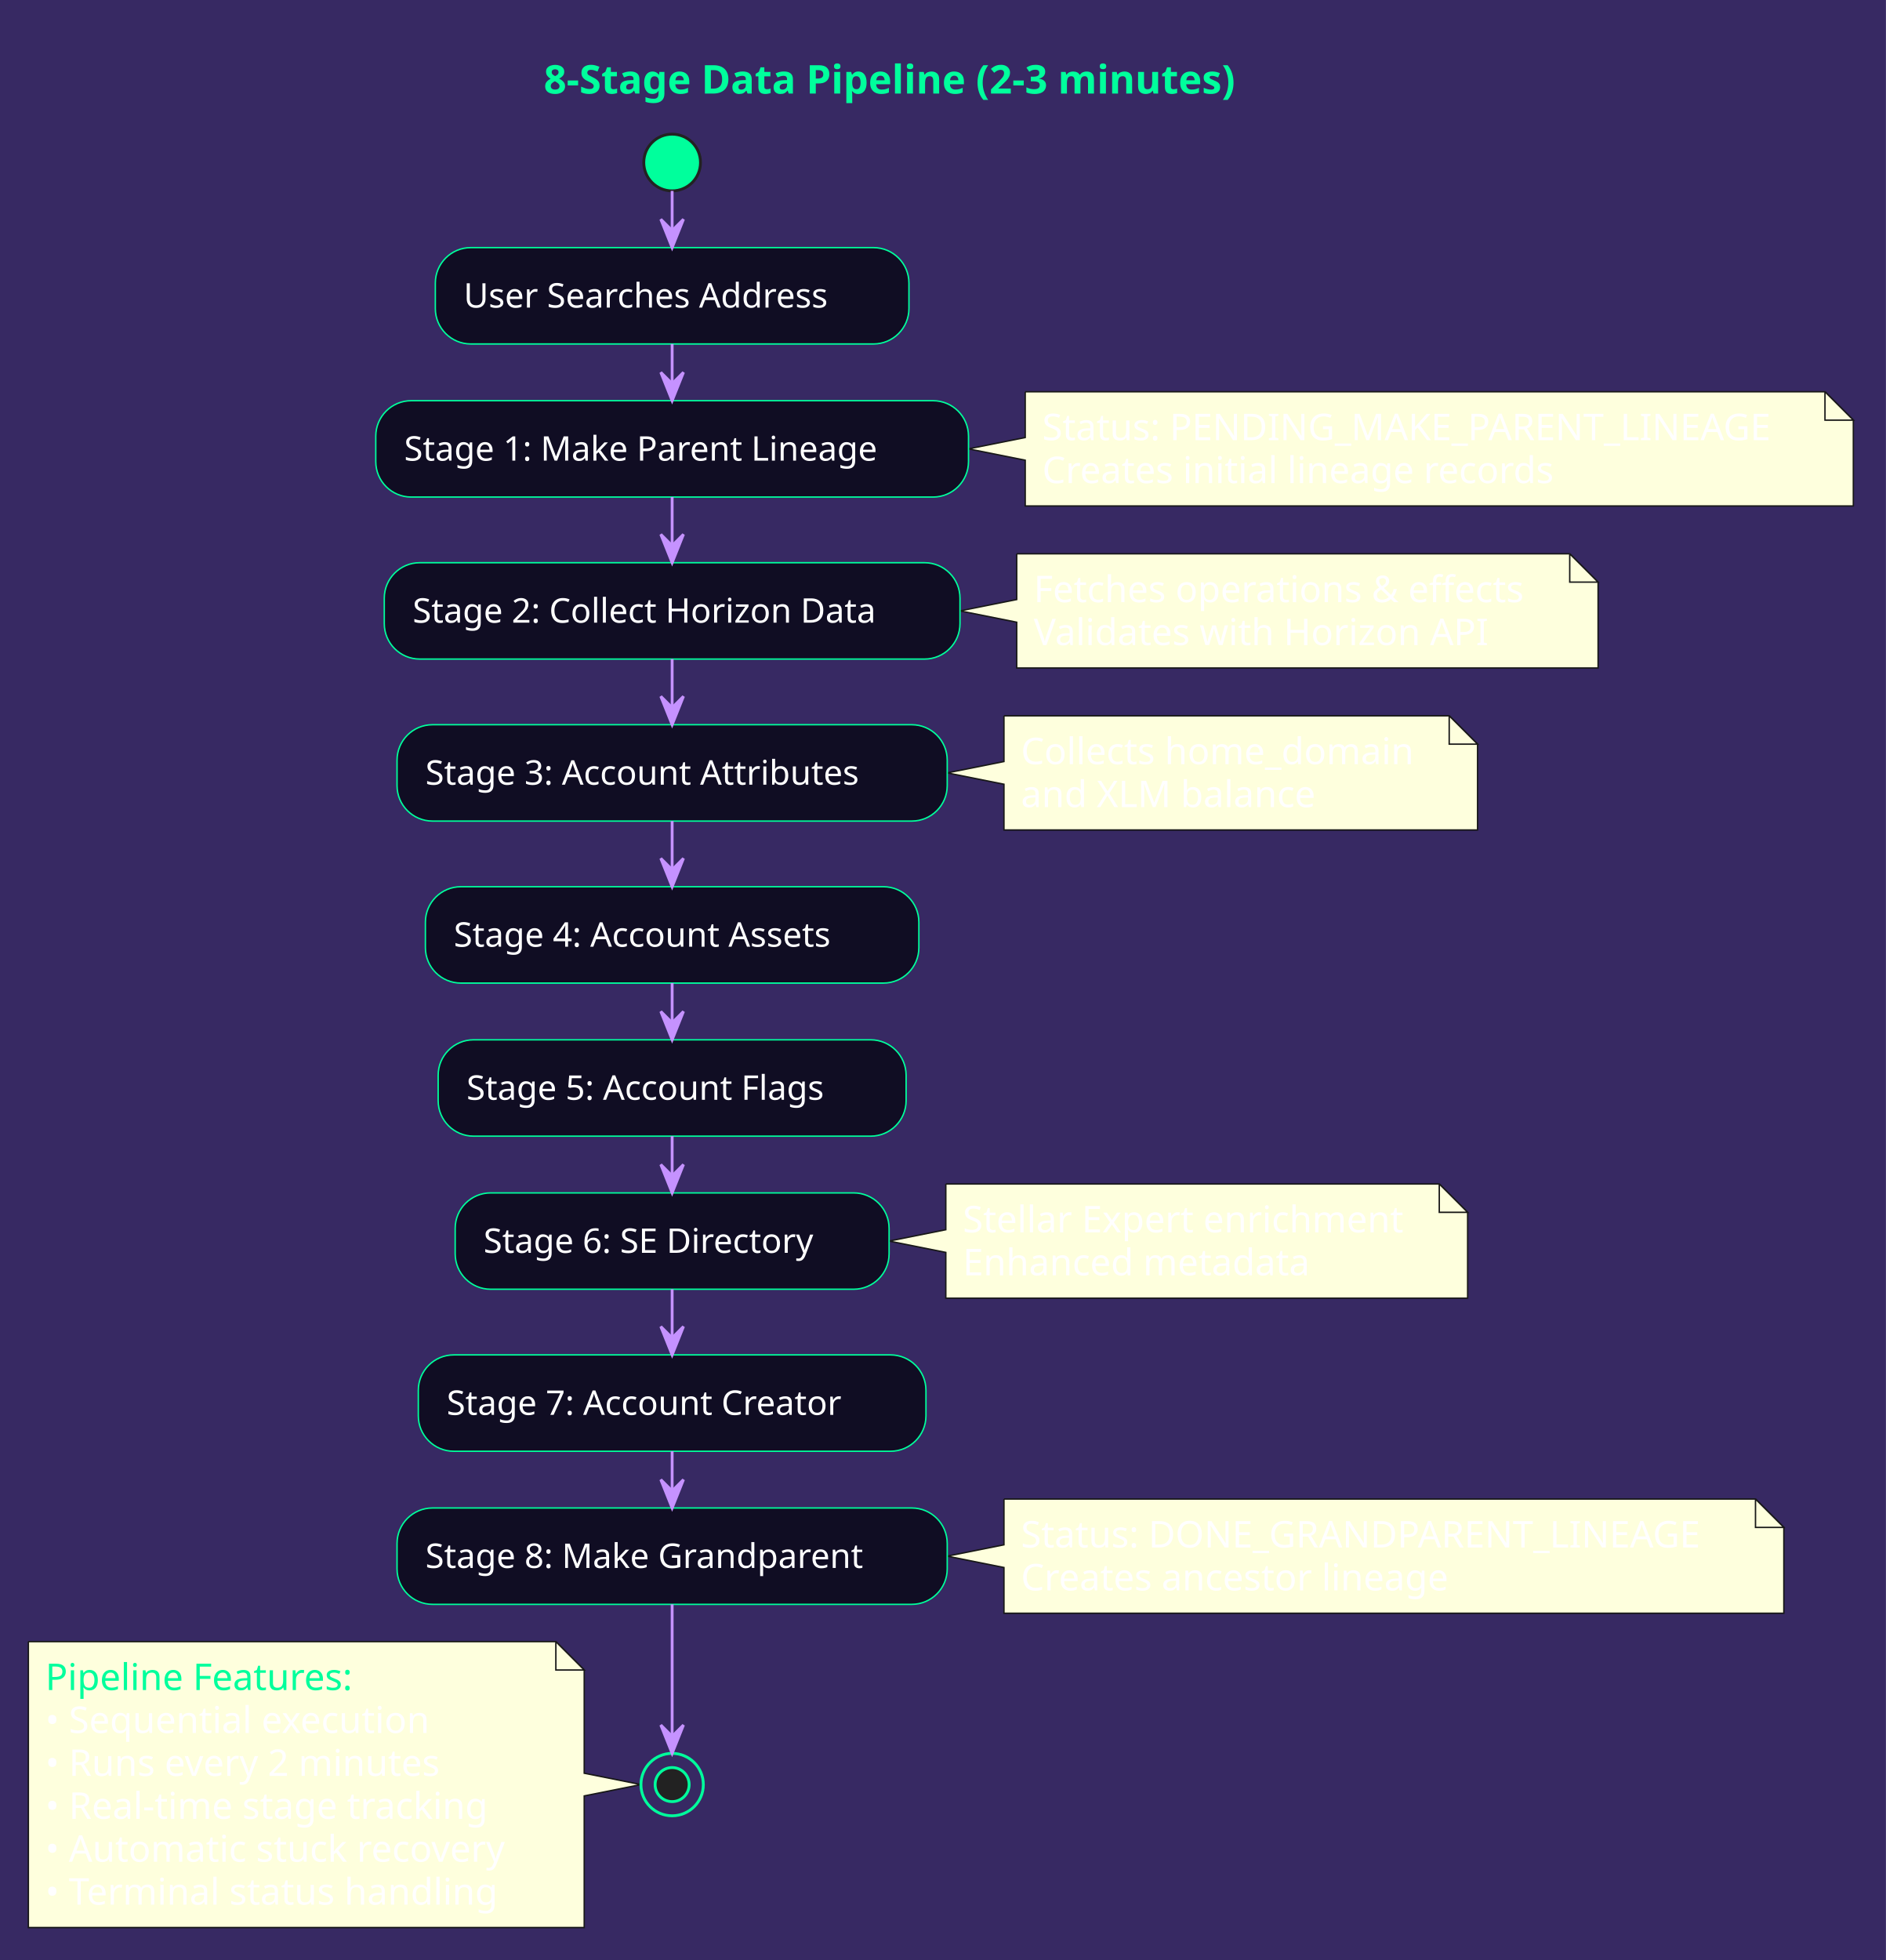
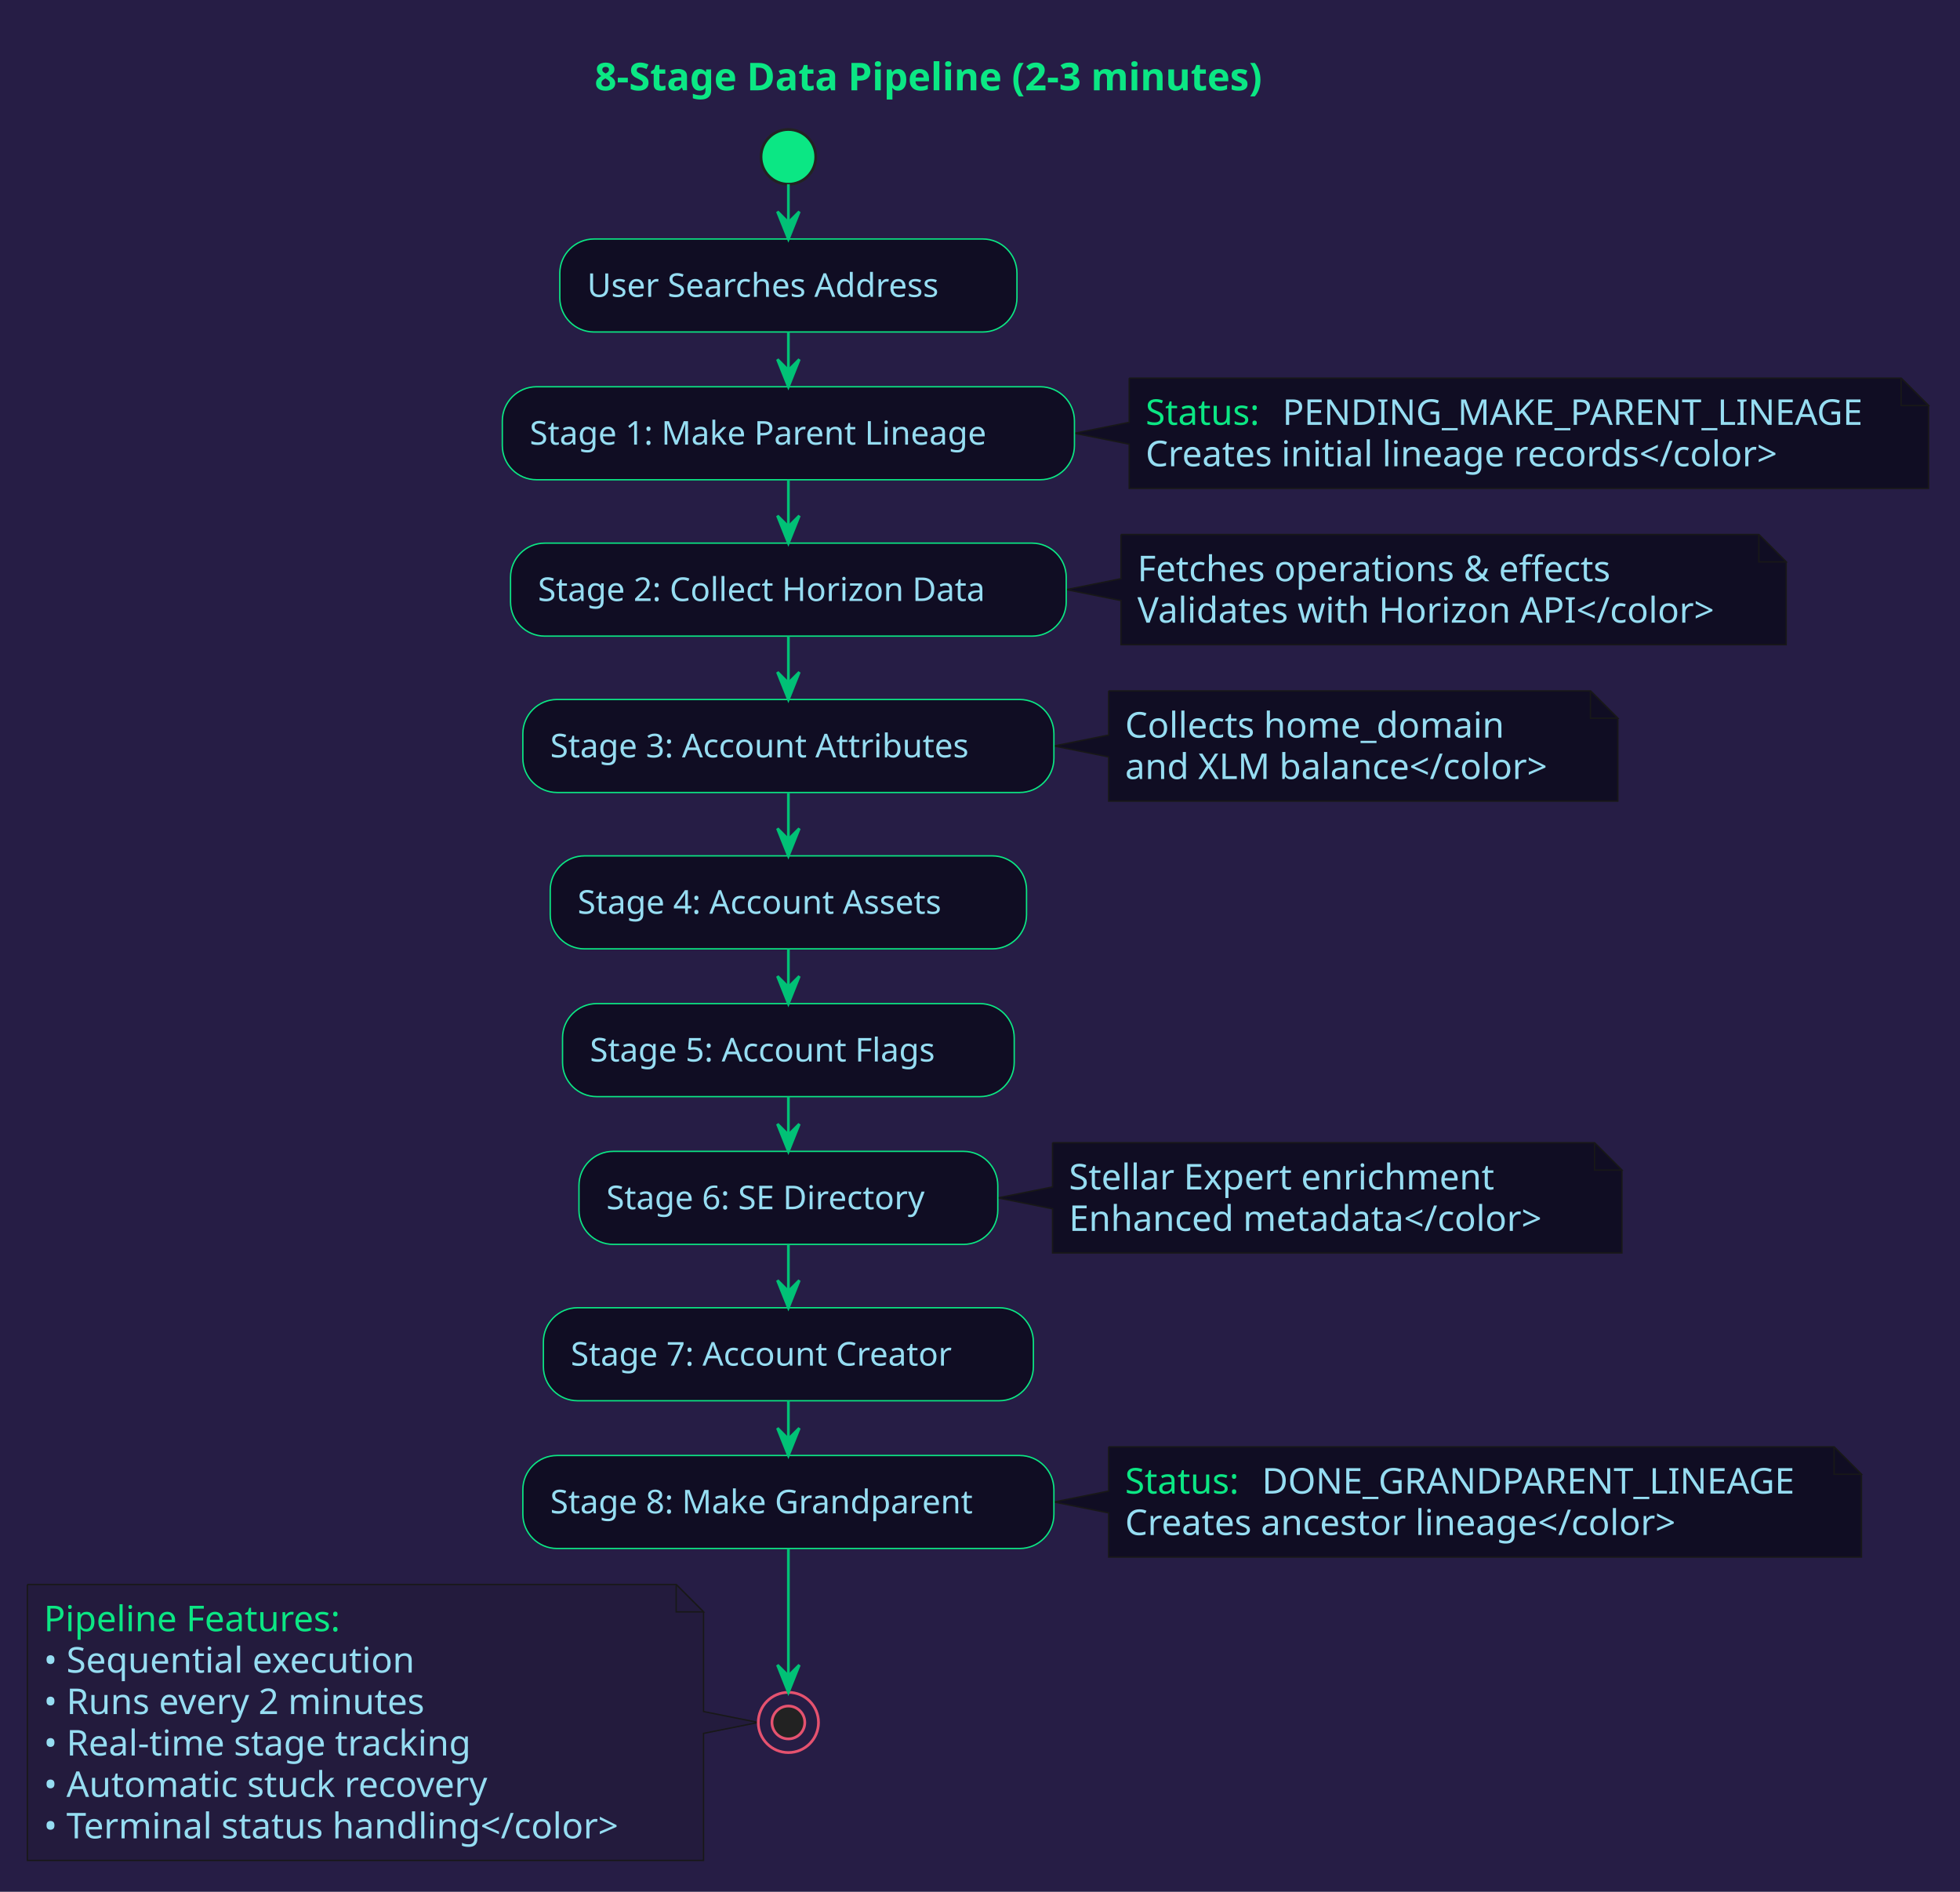
- <svg xmlns="http://www.w3.org/2000/svg" contentStyleType="text/css" height="691px" preserveAspectRatio="none" style="width:665px;height:691px;background:#372963;" version="1.1" viewBox="0 0 665 691" width="665px" zoomAndPan="magnify">
+ <svg xmlns="http://www.w3.org/2000/svg" contentStyleType="text/css" height="691px" preserveAspectRatio="none" style="width:716px;height:691px;background:#261D45;" version="1.1" viewBox="0 0 716 691" width="716px" zoomAndPan="magnify">
  <defs />
  <g>
-     <rect fill="#372963" height="691" style="stroke:none;stroke-width:1.0;" width="665" x="0" y="0" />
-     <text fill="#00FF9C" font-family="sans-serif" font-size="14" font-weight="bold" lengthAdjust="spacing" textLength="279" x="191.75" y="32.995">8-Stage Data Pipeline (2-3 minutes)</text>
-     <ellipse cx="237" cy="57.297" fill="#00FF9C" rx="10" ry="10" style="stroke:#222222;stroke-width:1.0;" />
-     <rect fill="#100D23" height="33.969" rx="12.5" ry="12.5" style="stroke:#00FF9C;stroke-width:0.5;" width="167" x="153.5" y="87.297" />
-     <text fill="#FFFFFF" font-family="sans-serif" font-size="12" lengthAdjust="spacing" textLength="147" x="163.5" y="108.436">User Searches Address</text>
-     <path d="M361.5,138.117 L361.5,154.25 L341.5,158.25 L361.5,162.25 L361.5,178.383 A0,0 0 0 0 361.5,178.383 L653.5,178.383 A0,0 0 0 0 653.5,178.383 L653.5,148.117 L643.5,138.117 L361.5,138.117 A0,0 0 0 0 361.5,138.117 " fill="#FEFFDD" style="stroke:#181818;stroke-width:0.5;" />
-     <path d="M643.5,138.117 L643.5,148.117 L653.5,148.117 L643.5,138.117 " fill="#FEFFDD" style="stroke:#181818;stroke-width:0.5;" />
-     <text fill="#FFFFFF" font-family="sans-serif" font-size="13" lengthAdjust="spacing" textLength="271" x="367.5" y="155.184">Status: PENDING_MAKE_PARENT_LINEAGE</text>
-     <text fill="#FFFFFF" font-family="sans-serif" font-size="13" lengthAdjust="spacing" textLength="189" x="367.5" y="170.317">Creates initial lineage records</text>
-     <rect fill="#100D23" height="33.969" rx="12.5" ry="12.5" style="stroke:#00FF9C;stroke-width:0.5;" width="209" x="132.5" y="141.266" />
-     <text fill="#FFFFFF" font-family="sans-serif" font-size="12" lengthAdjust="spacing" textLength="189" x="142.5" y="162.404">Stage 1: Make Parent Lineage</text>
-     <path d="M358.5,195.234 L358.5,211.367 L338.5,215.367 L358.5,219.367 L358.5,235.5 A0,0 0 0 0 358.5,235.5 L563.5,235.5 A0,0 0 0 0 563.5,235.5 L563.5,205.234 L553.5,195.234 L358.5,195.234 A0,0 0 0 0 358.5,195.234 " fill="#FEFFDD" style="stroke:#181818;stroke-width:0.5;" />
-     <path d="M553.5,195.234 L553.5,205.234 L563.5,205.234 L553.5,195.234 " fill="#FEFFDD" style="stroke:#181818;stroke-width:0.5;" />
-     <text fill="#FFFFFF" font-family="sans-serif" font-size="13" lengthAdjust="spacing" textLength="184" x="364.5" y="212.301">Fetches operations &amp; effects</text>
-     <text fill="#FFFFFF" font-family="sans-serif" font-size="13" lengthAdjust="spacing" textLength="165" x="364.5" y="227.434">Validates with Horizon API</text>
-     <rect fill="#100D23" height="33.969" rx="12.5" ry="12.5" style="stroke:#00FF9C;stroke-width:0.5;" width="203" x="135.5" y="198.383" />
-     <text fill="#FFFFFF" font-family="sans-serif" font-size="12" lengthAdjust="spacing" textLength="183" x="145.5" y="219.522">Stage 2: Collect Horizon Data</text>
-     <path d="M354,252.352 L354,268.484 L334,272.484 L354,276.484 L354,292.617 A0,0 0 0 0 354,292.617 L521,292.617 A0,0 0 0 0 521,292.617 L521,262.352 L511,252.352 L354,252.352 A0,0 0 0 0 354,252.352 " fill="#FEFFDD" style="stroke:#181818;stroke-width:0.5;" />
-     <path d="M511,252.352 L511,262.352 L521,262.352 L511,252.352 " fill="#FEFFDD" style="stroke:#181818;stroke-width:0.5;" />
-     <text fill="#FFFFFF" font-family="sans-serif" font-size="13" lengthAdjust="spacing" textLength="146" x="360" y="269.418">Collects home_domain</text>
-     <text fill="#FFFFFF" font-family="sans-serif" font-size="13" lengthAdjust="spacing" textLength="108" x="360" y="284.551">and XLM balance</text>
-     <rect fill="#100D23" height="33.969" rx="12.5" ry="12.5" style="stroke:#00FF9C;stroke-width:0.5;" width="194" x="140" y="255.5" />
-     <text fill="#FFFFFF" font-family="sans-serif" font-size="12" lengthAdjust="spacing" textLength="174" x="150" y="276.639">Stage 3: Account Attributes</text>
-     <rect fill="#100D23" height="33.969" rx="12.5" ry="12.5" style="stroke:#00FF9C;stroke-width:0.5;" width="174" x="150" y="312.617" />
-     <text fill="#FFFFFF" font-family="sans-serif" font-size="12" lengthAdjust="spacing" textLength="154" x="160" y="333.756">Stage 4: Account Assets</text>
-     <rect fill="#100D23" height="33.969" rx="12.5" ry="12.5" style="stroke:#00FF9C;stroke-width:0.5;" width="165" x="154.5" y="366.586" />
-     <text fill="#FFFFFF" font-family="sans-serif" font-size="12" lengthAdjust="spacing" textLength="145" x="164.5" y="387.725">Stage 5: Account Flags</text>
-     <path d="M333.5,417.406 L333.5,433.539 L313.5,437.539 L333.5,441.539 L333.5,457.672 A0,0 0 0 0 333.5,457.672 L517.5,457.672 A0,0 0 0 0 517.5,457.672 L517.5,427.406 L507.5,417.406 L333.5,417.406 A0,0 0 0 0 333.5,417.406 " fill="#FEFFDD" style="stroke:#181818;stroke-width:0.5;" />
-     <path d="M507.5,417.406 L507.5,427.406 L517.5,427.406 L507.5,417.406 " fill="#FEFFDD" style="stroke:#181818;stroke-width:0.5;" />
-     <text fill="#FFFFFF" font-family="sans-serif" font-size="13" lengthAdjust="spacing" textLength="163" x="339.5" y="434.473">Stellar Expert enrichment</text>
-     <text fill="#FFFFFF" font-family="sans-serif" font-size="13" lengthAdjust="spacing" textLength="130" x="339.5" y="449.606">Enhanced metadata</text>
-     <rect fill="#100D23" height="33.969" rx="12.5" ry="12.5" style="stroke:#00FF9C;stroke-width:0.5;" width="153" x="160.5" y="420.555" />
-     <text fill="#FFFFFF" font-family="sans-serif" font-size="12" lengthAdjust="spacing" textLength="133" x="170.5" y="441.693">Stage 6: SE Directory</text>
-     <rect fill="#100D23" height="33.969" rx="12.5" ry="12.5" style="stroke:#00FF9C;stroke-width:0.5;" width="179" x="147.5" y="477.672" />
-     <text fill="#FFFFFF" font-family="sans-serif" font-size="12" lengthAdjust="spacing" textLength="159" x="157.5" y="498.81">Stage 7: Account Creator</text>
-     <path d="M354,528.492 L354,544.625 L334,548.625 L354,552.625 L354,568.758 A0,0 0 0 0 354,568.758 L629,568.758 A0,0 0 0 0 629,568.758 L629,538.492 L619,528.492 L354,528.492 A0,0 0 0 0 354,528.492 " fill="#FEFFDD" style="stroke:#181818;stroke-width:0.5;" />
-     <path d="M619,528.492 L619,538.492 L629,538.492 L619,528.492 " fill="#FEFFDD" style="stroke:#181818;stroke-width:0.5;" />
-     <text fill="#FFFFFF" font-family="sans-serif" font-size="13" lengthAdjust="spacing" textLength="254" x="360" y="545.559">Status: DONE_GRANDPARENT_LINEAGE</text>
-     <text fill="#FFFFFF" font-family="sans-serif" font-size="13" lengthAdjust="spacing" textLength="160" x="360" y="560.692">Creates ancestor lineage</text>
-     <rect fill="#100D23" height="33.969" rx="12.5" ry="12.5" style="stroke:#00FF9C;stroke-width:0.5;" width="194" x="140" y="531.641" />
-     <text fill="#FFFFFF" font-family="sans-serif" font-size="12" lengthAdjust="spacing" textLength="174" x="150" y="552.779">Stage 8: Make Grandparent</text>
-     <path d="M10,578.758 L10,679.555 A0,0 0 0 0 10,679.555 L206,679.555 A0,0 0 0 0 206,679.555 L206,633.156 L226,629.156 L206,625.156 L206,588.758 L196,578.758 L10,578.758 A0,0 0 0 0 10,578.758 " fill="#FEFFDD" style="stroke:#181818;stroke-width:0.5;" />
-     <path d="M196,578.758 L196,588.758 L206,588.758 L196,578.758 " fill="#FEFFDD" style="stroke:#181818;stroke-width:0.5;" />
-     <text fill="#00FF9C" font-family="sans-serif" font-size="13" lengthAdjust="spacing" textLength="113" x="16" y="595.825">Pipeline Features:</text>
-     <text fill="#FFFFFF" font-family="sans-serif" font-size="13" lengthAdjust="spacing" textLength="146" x="16" y="610.957">• Sequential execution</text>
-     <text fill="#FFFFFF" font-family="sans-serif" font-size="13" lengthAdjust="spacing" textLength="150" x="16" y="626.09">• Runs every 2 minutes</text>
-     <text fill="#FFFFFF" font-family="sans-serif" font-size="13" lengthAdjust="spacing" textLength="168" x="16" y="641.223">• Real-time stage tracking</text>
-     <text fill="#FFFFFF" font-family="sans-serif" font-size="13" lengthAdjust="spacing" textLength="175" x="16" y="656.356">• Automatic stuck recovery</text>
-     <text fill="#FFFFFF" font-family="sans-serif" font-size="13" lengthAdjust="spacing" textLength="169" x="16" y="671.489">• Terminal status handling</text>
-     <ellipse cx="237" cy="629.156" fill="none" rx="11" ry="11" style="stroke:#00FF9C;stroke-width:1.0;" />
-     <ellipse cx="237" cy="629.156" fill="#222222" rx="6" ry="6" style="stroke:#00FF9C;stroke-width:1.0;" />
-     <line style="stroke:#C592FF;stroke-width:1.0;" x1="237" x2="237" y1="67.297" y2="87.297" />
-     <polygon fill="#C592FF" points="233,77.297,237,87.297,241,77.297,237,81.297" style="stroke:#C592FF;stroke-width:1.0;" />
-     <line style="stroke:#C592FF;stroke-width:1.0;" x1="237" x2="237" y1="121.266" y2="141.266" />
-     <polygon fill="#C592FF" points="233,131.266,237,141.266,241,131.266,237,135.266" style="stroke:#C592FF;stroke-width:1.0;" />
-     <line style="stroke:#C592FF;stroke-width:1.0;" x1="237" x2="237" y1="175.234" y2="198.383" />
-     <polygon fill="#C592FF" points="233,188.383,237,198.383,241,188.383,237,192.383" style="stroke:#C592FF;stroke-width:1.0;" />
-     <line style="stroke:#C592FF;stroke-width:1.0;" x1="237" x2="237" y1="232.352" y2="255.5" />
-     <polygon fill="#C592FF" points="233,245.5,237,255.5,241,245.5,237,249.5" style="stroke:#C592FF;stroke-width:1.0;" />
-     <line style="stroke:#C592FF;stroke-width:1.0;" x1="237" x2="237" y1="289.469" y2="312.617" />
-     <polygon fill="#C592FF" points="233,302.617,237,312.617,241,302.617,237,306.617" style="stroke:#C592FF;stroke-width:1.0;" />
-     <line style="stroke:#C592FF;stroke-width:1.0;" x1="237" x2="237" y1="346.586" y2="366.586" />
-     <polygon fill="#C592FF" points="233,356.586,237,366.586,241,356.586,237,360.586" style="stroke:#C592FF;stroke-width:1.0;" />
-     <line style="stroke:#C592FF;stroke-width:1.0;" x1="237" x2="237" y1="400.555" y2="420.555" />
-     <polygon fill="#C592FF" points="233,410.555,237,420.555,241,410.555,237,414.555" style="stroke:#C592FF;stroke-width:1.0;" />
-     <line style="stroke:#C592FF;stroke-width:1.0;" x1="237" x2="237" y1="454.523" y2="477.672" />
-     <polygon fill="#C592FF" points="233,467.672,237,477.672,241,467.672,237,471.672" style="stroke:#C592FF;stroke-width:1.0;" />
-     <line style="stroke:#C592FF;stroke-width:1.0;" x1="237" x2="237" y1="511.641" y2="531.641" />
-     <polygon fill="#C592FF" points="233,521.641,237,531.641,241,521.641,237,525.641" style="stroke:#C592FF;stroke-width:1.0;" />
-     <line style="stroke:#C592FF;stroke-width:1.0;" x1="237" x2="237" y1="565.609" y2="618.156" />
-     <polygon fill="#C592FF" points="233,608.156,237,618.156,241,608.156,237,612.156" style="stroke:#C592FF;stroke-width:1.0;" />
+     <rect fill="#261D45" height="691" style="stroke:none;stroke-width:1.0;" width="716" x="0" y="0" />
+     <text fill="#0BE784" font-family="sans-serif" font-size="14" font-weight="bold" lengthAdjust="spacing" textLength="279" x="217.25" y="32.995">8-Stage Data Pipeline (2-3 minutes)</text>
+     <ellipse cx="288" cy="57.297" fill="#0BE784" rx="10" ry="10" style="stroke:#222222;stroke-width:1.0;" />
+     <rect fill="#100D23" height="33.969" rx="12.5" ry="12.5" style="stroke:#0BE784;stroke-width:0.5;" width="167" x="204.5" y="87.297" />
+     <text fill="#96DDF2" font-family="sans-serif" font-size="12" lengthAdjust="spacing" textLength="147" x="214.5" y="108.436">User Searches Address</text>
+     <path d="M412.5,138.117 L412.5,154.25 L392.5,158.25 L412.5,162.25 L412.5,178.383 A0,0 0 0 0 412.5,178.383 L704.5,178.383 A0,0 0 0 0 704.5,178.383 L704.5,148.117 L694.5,138.117 L412.5,138.117 A0,0 0 0 0 412.5,138.117 " fill="#100D23" style="stroke:#181818;stroke-width:0.5;" />
+     <path d="M694.5,138.117 L694.5,148.117 L704.5,148.117 L694.5,138.117 " fill="#100D23" style="stroke:#181818;stroke-width:0.5;" />
+     <text fill="#0BE784" font-family="sans-serif" font-size="13" lengthAdjust="spacing" textLength="46" x="418.5" y="155.184">Status:</text>
+     <text fill="#96DDF2" font-family="sans-serif" font-size="13" lengthAdjust="spacing" textLength="4" x="464.5" y="155.184"> </text>
+     <text fill="#96DDF2" font-family="sans-serif" font-size="13" lengthAdjust="spacing" textLength="221" x="468.5" y="155.184">PENDING_MAKE_PARENT_LINEAGE</text>
+     <text fill="#96DDF2" font-family="sans-serif" font-size="13" lengthAdjust="spacing" textLength="246" x="418.5" y="170.317">Creates initial lineage records&lt;/color&gt;</text>
+     <rect fill="#100D23" height="33.969" rx="12.5" ry="12.5" style="stroke:#0BE784;stroke-width:0.5;" width="209" x="183.5" y="141.266" />
+     <text fill="#96DDF2" font-family="sans-serif" font-size="12" lengthAdjust="spacing" textLength="189" x="193.5" y="162.404">Stage 1: Make Parent Lineage</text>
+     <path d="M409.5,195.234 L409.5,211.367 L389.5,215.367 L409.5,219.367 L409.5,235.5 A0,0 0 0 0 409.5,235.5 L652.5,235.5 A0,0 0 0 0 652.5,235.5 L652.5,205.234 L642.5,195.234 L409.5,195.234 A0,0 0 0 0 409.5,195.234 " fill="#100D23" style="stroke:#181818;stroke-width:0.5;" />
+     <path d="M642.5,195.234 L642.5,205.234 L652.5,205.234 L642.5,195.234 " fill="#100D23" style="stroke:#181818;stroke-width:0.5;" />
+     <text fill="#96DDF2" font-family="sans-serif" font-size="13" lengthAdjust="spacing" textLength="184" x="415.5" y="212.301">Fetches operations &amp; effects</text>
+     <text fill="#96DDF2" font-family="sans-serif" font-size="13" lengthAdjust="spacing" textLength="222" x="415.5" y="227.434">Validates with Horizon API&lt;/color&gt;</text>
+     <rect fill="#100D23" height="33.969" rx="12.5" ry="12.5" style="stroke:#0BE784;stroke-width:0.5;" width="203" x="186.5" y="198.383" />
+     <text fill="#96DDF2" font-family="sans-serif" font-size="12" lengthAdjust="spacing" textLength="183" x="196.5" y="219.522">Stage 2: Collect Horizon Data</text>
+     <path d="M405,252.352 L405,268.484 L385,272.484 L405,276.484 L405,292.617 A0,0 0 0 0 405,292.617 L591,292.617 A0,0 0 0 0 591,292.617 L591,262.352 L581,252.352 L405,252.352 A0,0 0 0 0 405,252.352 " fill="#100D23" style="stroke:#181818;stroke-width:0.5;" />
+     <path d="M581,252.352 L581,262.352 L591,262.352 L581,252.352 " fill="#100D23" style="stroke:#181818;stroke-width:0.5;" />
+     <text fill="#96DDF2" font-family="sans-serif" font-size="13" lengthAdjust="spacing" textLength="146" x="411" y="269.418">Collects home_domain</text>
+     <text fill="#96DDF2" font-family="sans-serif" font-size="13" lengthAdjust="spacing" textLength="165" x="411" y="284.551">and XLM balance&lt;/color&gt;</text>
+     <rect fill="#100D23" height="33.969" rx="12.5" ry="12.5" style="stroke:#0BE784;stroke-width:0.5;" width="194" x="191" y="255.5" />
+     <text fill="#96DDF2" font-family="sans-serif" font-size="12" lengthAdjust="spacing" textLength="174" x="201" y="276.639">Stage 3: Account Attributes</text>
+     <rect fill="#100D23" height="33.969" rx="12.5" ry="12.5" style="stroke:#0BE784;stroke-width:0.5;" width="174" x="201" y="312.617" />
+     <text fill="#96DDF2" font-family="sans-serif" font-size="12" lengthAdjust="spacing" textLength="154" x="211" y="333.756">Stage 4: Account Assets</text>
+     <rect fill="#100D23" height="33.969" rx="12.5" ry="12.5" style="stroke:#0BE784;stroke-width:0.5;" width="165" x="205.5" y="366.586" />
+     <text fill="#96DDF2" font-family="sans-serif" font-size="12" lengthAdjust="spacing" textLength="145" x="215.5" y="387.725">Stage 5: Account Flags</text>
+     <path d="M384.5,417.406 L384.5,433.539 L364.5,437.539 L384.5,441.539 L384.5,457.672 A0,0 0 0 0 384.5,457.672 L592.5,457.672 A0,0 0 0 0 592.5,457.672 L592.5,427.406 L582.5,417.406 L384.5,417.406 A0,0 0 0 0 384.5,417.406 " fill="#100D23" style="stroke:#181818;stroke-width:0.5;" />
+     <path d="M582.5,417.406 L582.5,427.406 L592.5,427.406 L582.5,417.406 " fill="#100D23" style="stroke:#181818;stroke-width:0.5;" />
+     <text fill="#96DDF2" font-family="sans-serif" font-size="13" lengthAdjust="spacing" textLength="163" x="390.5" y="434.473">Stellar Expert enrichment</text>
+     <text fill="#96DDF2" font-family="sans-serif" font-size="13" lengthAdjust="spacing" textLength="187" x="390.5" y="449.606">Enhanced metadata&lt;/color&gt;</text>
+     <rect fill="#100D23" height="33.969" rx="12.5" ry="12.5" style="stroke:#0BE784;stroke-width:0.5;" width="153" x="211.5" y="420.555" />
+     <text fill="#96DDF2" font-family="sans-serif" font-size="12" lengthAdjust="spacing" textLength="133" x="221.5" y="441.693">Stage 6: SE Directory</text>
+     <rect fill="#100D23" height="33.969" rx="12.5" ry="12.5" style="stroke:#0BE784;stroke-width:0.5;" width="179" x="198.5" y="477.672" />
+     <text fill="#96DDF2" font-family="sans-serif" font-size="12" lengthAdjust="spacing" textLength="159" x="208.5" y="498.81">Stage 7: Account Creator</text>
+     <path d="M405,528.492 L405,544.625 L385,548.625 L405,552.625 L405,568.758 A0,0 0 0 0 405,568.758 L680,568.758 A0,0 0 0 0 680,568.758 L680,538.492 L670,528.492 L405,528.492 A0,0 0 0 0 405,528.492 " fill="#100D23" style="stroke:#181818;stroke-width:0.5;" />
+     <path d="M670,528.492 L670,538.492 L680,538.492 L670,528.492 " fill="#100D23" style="stroke:#181818;stroke-width:0.5;" />
+     <text fill="#0BE784" font-family="sans-serif" font-size="13" lengthAdjust="spacing" textLength="46" x="411" y="545.559">Status:</text>
+     <text fill="#96DDF2" font-family="sans-serif" font-size="13" lengthAdjust="spacing" textLength="4" x="457" y="545.559"> </text>
+     <text fill="#96DDF2" font-family="sans-serif" font-size="13" lengthAdjust="spacing" textLength="204" x="461" y="545.559">DONE_GRANDPARENT_LINEAGE</text>
+     <text fill="#96DDF2" font-family="sans-serif" font-size="13" lengthAdjust="spacing" textLength="217" x="411" y="560.692">Creates ancestor lineage&lt;/color&gt;</text>
+     <rect fill="#100D23" height="33.969" rx="12.5" ry="12.5" style="stroke:#0BE784;stroke-width:0.5;" width="194" x="191" y="531.641" />
+     <text fill="#96DDF2" font-family="sans-serif" font-size="12" lengthAdjust="spacing" textLength="174" x="201" y="552.779">Stage 8: Make Grandparent</text>
+     <path d="M10,578.758 L10,679.555 A0,0 0 0 0 10,679.555 L257,679.555 A0,0 0 0 0 257,679.555 L257,633.156 L277,629.156 L257,625.156 L257,588.758 L247,578.758 L10,578.758 A0,0 0 0 0 10,578.758 " fill="#231B3D" style="stroke:#181818;stroke-width:0.5;" />
+     <path d="M247,578.758 L247,588.758 L257,588.758 L247,578.758 " fill="#231B3D" style="stroke:#181818;stroke-width:0.5;" />
+     <text fill="#0BE784" font-family="sans-serif" font-size="13" lengthAdjust="spacing" textLength="113" x="16" y="595.825">Pipeline Features:</text>
+     <text fill="#96DDF2" font-family="sans-serif" font-size="13" lengthAdjust="spacing" textLength="146" x="16" y="610.957">• Sequential execution</text>
+     <text fill="#96DDF2" font-family="sans-serif" font-size="13" lengthAdjust="spacing" textLength="150" x="16" y="626.09">• Runs every 2 minutes</text>
+     <text fill="#96DDF2" font-family="sans-serif" font-size="13" lengthAdjust="spacing" textLength="168" x="16" y="641.223">• Real-time stage tracking</text>
+     <text fill="#96DDF2" font-family="sans-serif" font-size="13" lengthAdjust="spacing" textLength="175" x="16" y="656.356">• Automatic stuck recovery</text>
+     <text fill="#96DDF2" font-family="sans-serif" font-size="13" lengthAdjust="spacing" textLength="226" x="16" y="671.489">• Terminal status handling&lt;/color&gt;</text>
+     <ellipse cx="288" cy="629.156" fill="none" rx="11" ry="11" style="stroke:#E5526F;stroke-width:1.0;" />
+     <ellipse cx="288" cy="629.156" fill="#222222" rx="6" ry="6" style="stroke:#E5526F;stroke-width:1.0;" />
+     <line style="stroke:#01C176;stroke-width:1.0;" x1="288" x2="288" y1="67.297" y2="87.297" />
+     <polygon fill="#01C176" points="284,77.297,288,87.297,292,77.297,288,81.297" style="stroke:#01C176;stroke-width:1.0;" />
+     <line style="stroke:#01C176;stroke-width:1.0;" x1="288" x2="288" y1="121.266" y2="141.266" />
+     <polygon fill="#01C176" points="284,131.266,288,141.266,292,131.266,288,135.266" style="stroke:#01C176;stroke-width:1.0;" />
+     <line style="stroke:#01C176;stroke-width:1.0;" x1="288" x2="288" y1="175.234" y2="198.383" />
+     <polygon fill="#01C176" points="284,188.383,288,198.383,292,188.383,288,192.383" style="stroke:#01C176;stroke-width:1.0;" />
+     <line style="stroke:#01C176;stroke-width:1.0;" x1="288" x2="288" y1="232.352" y2="255.5" />
+     <polygon fill="#01C176" points="284,245.5,288,255.5,292,245.5,288,249.5" style="stroke:#01C176;stroke-width:1.0;" />
+     <line style="stroke:#01C176;stroke-width:1.0;" x1="288" x2="288" y1="289.469" y2="312.617" />
+     <polygon fill="#01C176" points="284,302.617,288,312.617,292,302.617,288,306.617" style="stroke:#01C176;stroke-width:1.0;" />
+     <line style="stroke:#01C176;stroke-width:1.0;" x1="288" x2="288" y1="346.586" y2="366.586" />
+     <polygon fill="#01C176" points="284,356.586,288,366.586,292,356.586,288,360.586" style="stroke:#01C176;stroke-width:1.0;" />
+     <line style="stroke:#01C176;stroke-width:1.0;" x1="288" x2="288" y1="400.555" y2="420.555" />
+     <polygon fill="#01C176" points="284,410.555,288,420.555,292,410.555,288,414.555" style="stroke:#01C176;stroke-width:1.0;" />
+     <line style="stroke:#01C176;stroke-width:1.0;" x1="288" x2="288" y1="454.523" y2="477.672" />
+     <polygon fill="#01C176" points="284,467.672,288,477.672,292,467.672,288,471.672" style="stroke:#01C176;stroke-width:1.0;" />
+     <line style="stroke:#01C176;stroke-width:1.0;" x1="288" x2="288" y1="511.641" y2="531.641" />
+     <polygon fill="#01C176" points="284,521.641,288,531.641,292,521.641,288,525.641" style="stroke:#01C176;stroke-width:1.0;" />
+     <line style="stroke:#01C176;stroke-width:1.0;" x1="288" x2="288" y1="565.609" y2="618.156" />
+     <polygon fill="#01C176" points="284,608.156,288,618.156,292,608.156,288,612.156" style="stroke:#01C176;stroke-width:1.0;" />
  </g>
</svg>
